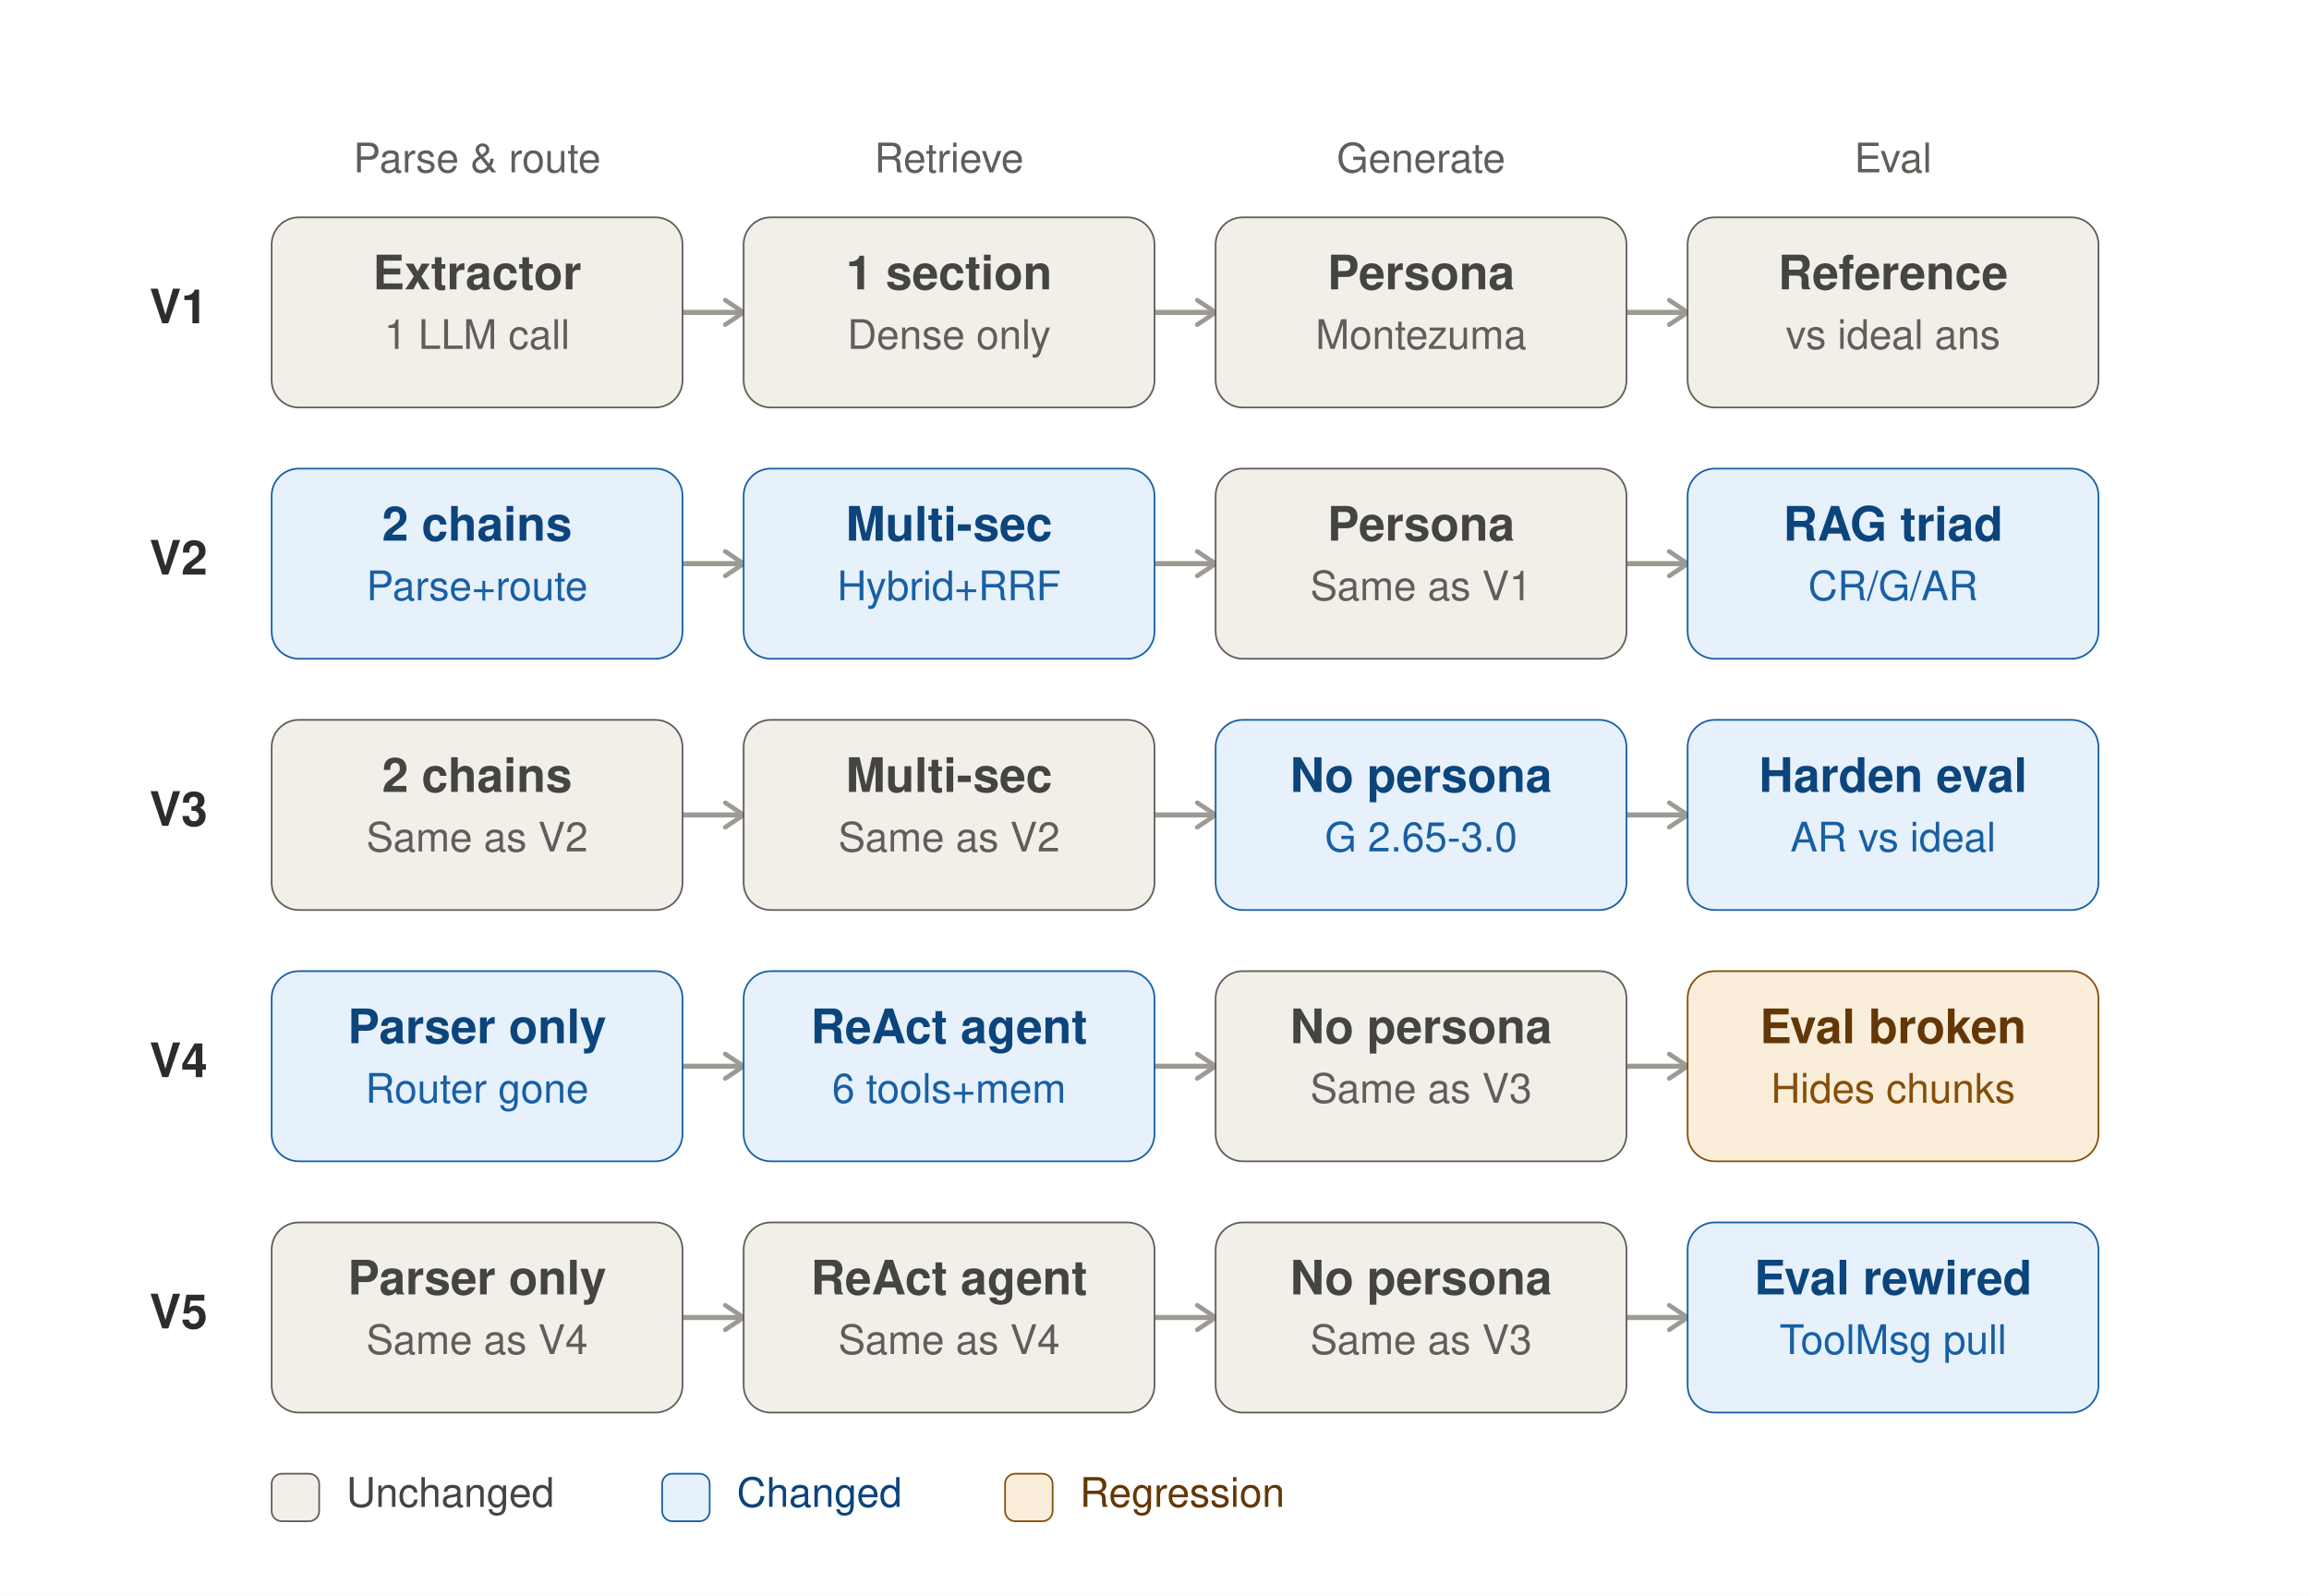
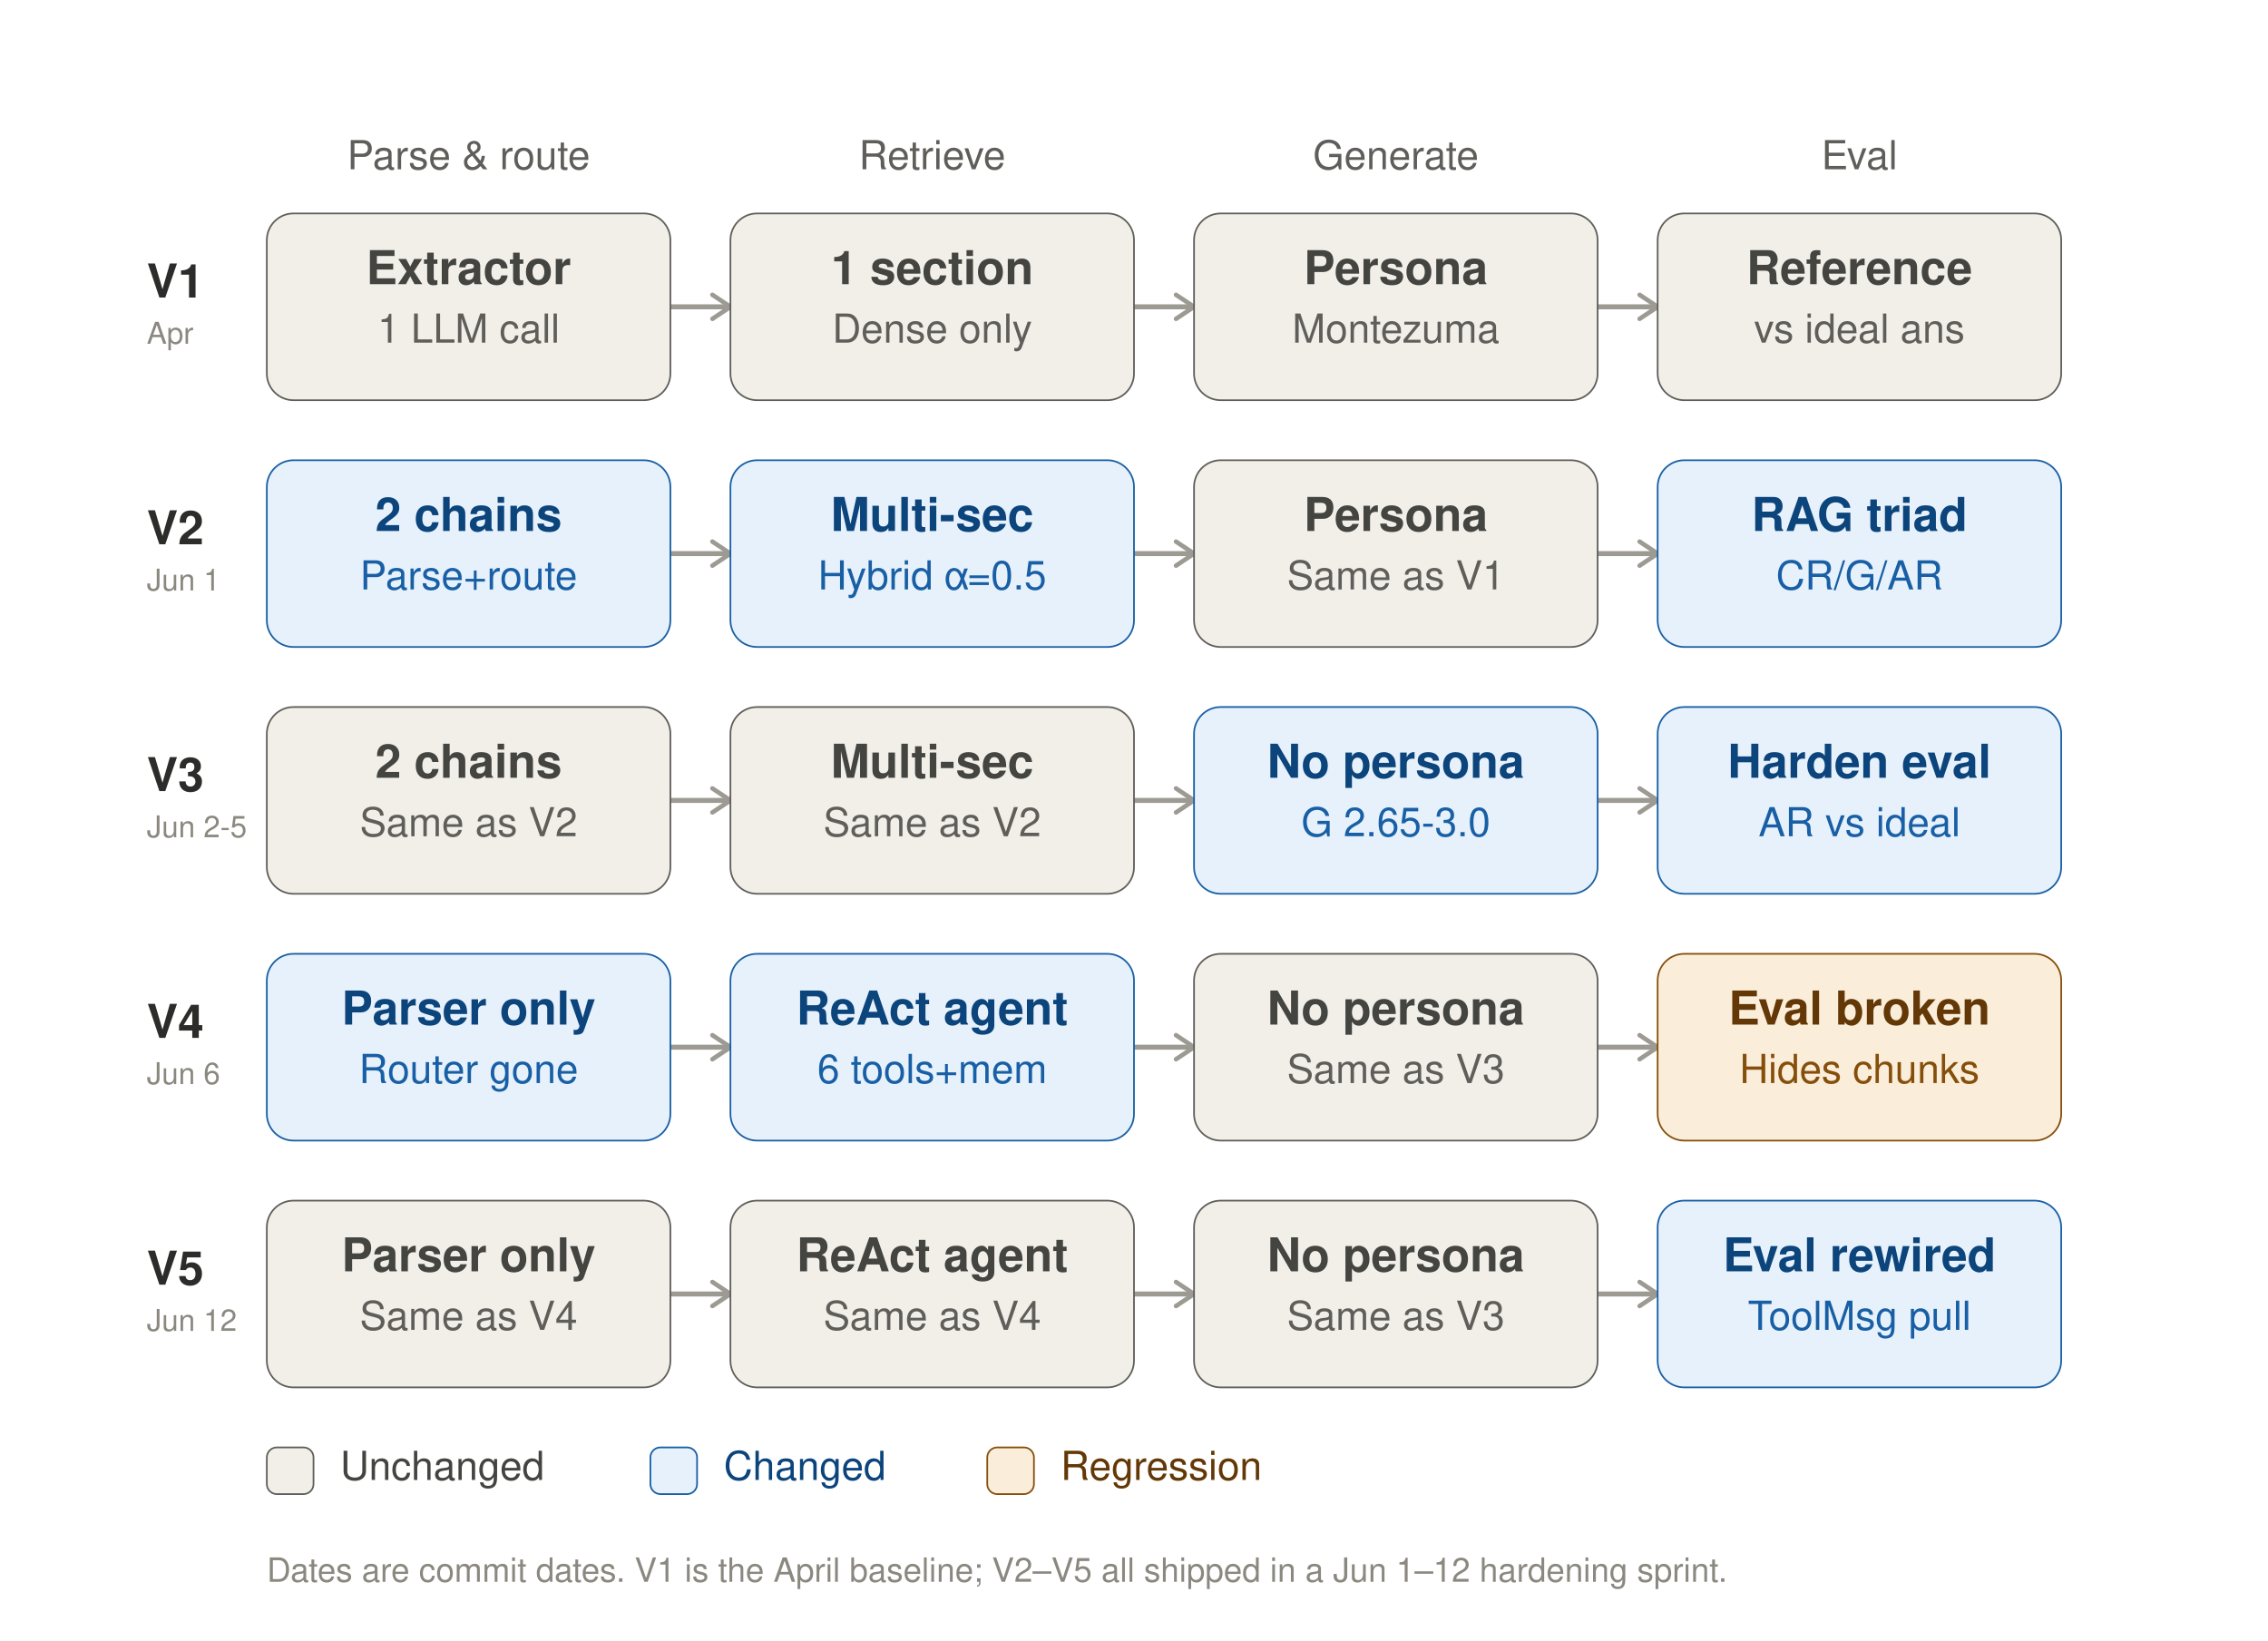
- <svg xmlns="http://www.w3.org/2000/svg" width="680" height="470" viewBox="0 0 680 470" font-family="Helvetica, Arial, sans-serif">
+ <svg xmlns="http://www.w3.org/2000/svg" width="680" height="492" viewBox="0 0 680 492" font-family="Helvetica, Arial, sans-serif">
  <defs>
    <marker id="arrow" viewBox="0 0 10 10" refX="8" refY="5" markerWidth="6" markerHeight="6" orient="auto-start-reverse">
      <path d="M2 1L8 5L2 9" fill="none" stroke="#9c9a92" stroke-width="1.5" stroke-linecap="round" stroke-linejoin="round" />
    </marker>
  </defs>
-   <rect x="0" y="0" width="680" height="470" fill="#ffffff" />
+   <rect x="0" y="0" width="680" height="492" fill="#ffffff" />
  <text x="140.5" y="48" text-anchor="middle" dominant-baseline="central" font-size="12" fill="#5F5E5A">Parse &amp; route</text>
  <text x="279.5" y="48" text-anchor="middle" dominant-baseline="central" font-size="12" fill="#5F5E5A">Retrieve</text>
  <text x="418.5" y="48" text-anchor="middle" dominant-baseline="central" font-size="12" fill="#5F5E5A">Generate</text>
  <text x="557.5" y="48" text-anchor="middle" dominant-baseline="central" font-size="12" fill="#5F5E5A">Eval</text>
-   <text x="44" y="92" dominant-baseline="central" font-size="14" font-weight="600" fill="#2C2C2A">V1</text>
+   <text x="44" y="86" dominant-baseline="central" font-size="14" font-weight="600" fill="#2C2C2A">V1</text>
+   <text x="44" y="101" dominant-baseline="central" font-size="9" fill="#8a887f">Apr</text>
  <line x1="201" y1="92" x2="219" y2="92" stroke="#9c9a92" stroke-width="1.5" marker-end="url(#arrow)" />
  <line x1="340" y1="92" x2="358" y2="92" stroke="#9c9a92" stroke-width="1.5" marker-end="url(#arrow)" />
  <line x1="479" y1="92" x2="497" y2="92" stroke="#9c9a92" stroke-width="1.5" marker-end="url(#arrow)" />
  <g>
    <rect x="80" y="64" width="121" height="56" rx="8" fill="#F1EFE8" stroke="#5F5E5A" stroke-width="0.5" />
    <text x="140.5" y="82" text-anchor="middle" dominant-baseline="central" font-size="14" font-weight="600" fill="#444441">Extractor</text>
    <text x="140.5" y="100" text-anchor="middle" dominant-baseline="central" font-size="12" fill="#5F5E5A">1 LLM call</text>
  </g>
  <g>
    <rect x="219" y="64" width="121" height="56" rx="8" fill="#F1EFE8" stroke="#5F5E5A" stroke-width="0.5" />
    <text x="279.5" y="82" text-anchor="middle" dominant-baseline="central" font-size="14" font-weight="600" fill="#444441">1 section</text>
    <text x="279.5" y="100" text-anchor="middle" dominant-baseline="central" font-size="12" fill="#5F5E5A">Dense only</text>
  </g>
  <g>
    <rect x="358" y="64" width="121" height="56" rx="8" fill="#F1EFE8" stroke="#5F5E5A" stroke-width="0.5" />
    <text x="418.5" y="82" text-anchor="middle" dominant-baseline="central" font-size="14" font-weight="600" fill="#444441">Persona</text>
    <text x="418.5" y="100" text-anchor="middle" dominant-baseline="central" font-size="12" fill="#5F5E5A">Montezuma</text>
  </g>
  <g>
    <rect x="497" y="64" width="121" height="56" rx="8" fill="#F1EFE8" stroke="#5F5E5A" stroke-width="0.5" />
    <text x="557.5" y="82" text-anchor="middle" dominant-baseline="central" font-size="14" font-weight="600" fill="#444441">Reference</text>
    <text x="557.5" y="100" text-anchor="middle" dominant-baseline="central" font-size="12" fill="#5F5E5A">vs ideal ans</text>
  </g>
-   <text x="44" y="166" dominant-baseline="central" font-size="14" font-weight="600" fill="#2C2C2A">V2</text>
+   <text x="44" y="160" dominant-baseline="central" font-size="14" font-weight="600" fill="#2C2C2A">V2</text>
+   <text x="44" y="175" dominant-baseline="central" font-size="9" fill="#8a887f">Jun 1</text>
  <line x1="201" y1="166" x2="219" y2="166" stroke="#9c9a92" stroke-width="1.5" marker-end="url(#arrow)" />
  <line x1="340" y1="166" x2="358" y2="166" stroke="#9c9a92" stroke-width="1.5" marker-end="url(#arrow)" />
  <line x1="479" y1="166" x2="497" y2="166" stroke="#9c9a92" stroke-width="1.5" marker-end="url(#arrow)" />
  <g>
    <rect x="80" y="138" width="121" height="56" rx="8" fill="#E6F1FB" stroke="#185FA5" stroke-width="0.5" />
    <text x="140.5" y="156" text-anchor="middle" dominant-baseline="central" font-size="14" font-weight="600" fill="#0C447C">2 chains</text>
    <text x="140.5" y="174" text-anchor="middle" dominant-baseline="central" font-size="12" fill="#185FA5">Parse+route</text>
  </g>
  <g>
    <rect x="219" y="138" width="121" height="56" rx="8" fill="#E6F1FB" stroke="#185FA5" stroke-width="0.5" />
    <text x="279.5" y="156" text-anchor="middle" dominant-baseline="central" font-size="14" font-weight="600" fill="#0C447C">Multi-sec</text>
-     <text x="279.5" y="174" text-anchor="middle" dominant-baseline="central" font-size="12" fill="#185FA5">Hybrid+RRF</text>
+     <text x="279.5" y="174" text-anchor="middle" dominant-baseline="central" font-size="12" fill="#185FA5">Hybrid α=0.5</text>
  </g>
  <g>
    <rect x="358" y="138" width="121" height="56" rx="8" fill="#F1EFE8" stroke="#5F5E5A" stroke-width="0.5" />
    <text x="418.5" y="156" text-anchor="middle" dominant-baseline="central" font-size="14" font-weight="600" fill="#444441">Persona</text>
    <text x="418.5" y="174" text-anchor="middle" dominant-baseline="central" font-size="12" fill="#5F5E5A">Same as V1</text>
  </g>
  <g>
    <rect x="497" y="138" width="121" height="56" rx="8" fill="#E6F1FB" stroke="#185FA5" stroke-width="0.5" />
    <text x="557.5" y="156" text-anchor="middle" dominant-baseline="central" font-size="14" font-weight="600" fill="#0C447C">RAG triad</text>
    <text x="557.5" y="174" text-anchor="middle" dominant-baseline="central" font-size="12" fill="#185FA5">CR/G/AR</text>
  </g>
-   <text x="44" y="240" dominant-baseline="central" font-size="14" font-weight="600" fill="#2C2C2A">V3</text>
+   <text x="44" y="234" dominant-baseline="central" font-size="14" font-weight="600" fill="#2C2C2A">V3</text>
+   <text x="44" y="249" dominant-baseline="central" font-size="9" fill="#8a887f">Jun 2-5</text>
  <line x1="201" y1="240" x2="219" y2="240" stroke="#9c9a92" stroke-width="1.5" marker-end="url(#arrow)" />
  <line x1="340" y1="240" x2="358" y2="240" stroke="#9c9a92" stroke-width="1.5" marker-end="url(#arrow)" />
  <line x1="479" y1="240" x2="497" y2="240" stroke="#9c9a92" stroke-width="1.5" marker-end="url(#arrow)" />
  <g>
    <rect x="80" y="212" width="121" height="56" rx="8" fill="#F1EFE8" stroke="#5F5E5A" stroke-width="0.5" />
    <text x="140.5" y="230" text-anchor="middle" dominant-baseline="central" font-size="14" font-weight="600" fill="#444441">2 chains</text>
    <text x="140.5" y="248" text-anchor="middle" dominant-baseline="central" font-size="12" fill="#5F5E5A">Same as V2</text>
  </g>
  <g>
    <rect x="219" y="212" width="121" height="56" rx="8" fill="#F1EFE8" stroke="#5F5E5A" stroke-width="0.5" />
    <text x="279.5" y="230" text-anchor="middle" dominant-baseline="central" font-size="14" font-weight="600" fill="#444441">Multi-sec</text>
    <text x="279.5" y="248" text-anchor="middle" dominant-baseline="central" font-size="12" fill="#5F5E5A">Same as V2</text>
  </g>
  <g>
    <rect x="358" y="212" width="121" height="56" rx="8" fill="#E6F1FB" stroke="#185FA5" stroke-width="0.5" />
    <text x="418.5" y="230" text-anchor="middle" dominant-baseline="central" font-size="14" font-weight="600" fill="#0C447C">No persona</text>
    <text x="418.5" y="248" text-anchor="middle" dominant-baseline="central" font-size="12" fill="#185FA5">G 2.65-3.0</text>
  </g>
  <g>
    <rect x="497" y="212" width="121" height="56" rx="8" fill="#E6F1FB" stroke="#185FA5" stroke-width="0.5" />
    <text x="557.5" y="230" text-anchor="middle" dominant-baseline="central" font-size="14" font-weight="600" fill="#0C447C">Harden eval</text>
    <text x="557.5" y="248" text-anchor="middle" dominant-baseline="central" font-size="12" fill="#185FA5">AR vs ideal</text>
  </g>
-   <text x="44" y="314" dominant-baseline="central" font-size="14" font-weight="600" fill="#2C2C2A">V4</text>
+   <text x="44" y="308" dominant-baseline="central" font-size="14" font-weight="600" fill="#2C2C2A">V4</text>
+   <text x="44" y="323" dominant-baseline="central" font-size="9" fill="#8a887f">Jun 6</text>
  <line x1="201" y1="314" x2="219" y2="314" stroke="#9c9a92" stroke-width="1.5" marker-end="url(#arrow)" />
  <line x1="340" y1="314" x2="358" y2="314" stroke="#9c9a92" stroke-width="1.5" marker-end="url(#arrow)" />
  <line x1="479" y1="314" x2="497" y2="314" stroke="#9c9a92" stroke-width="1.5" marker-end="url(#arrow)" />
  <g>
    <rect x="80" y="286" width="121" height="56" rx="8" fill="#E6F1FB" stroke="#185FA5" stroke-width="0.5" />
    <text x="140.5" y="304" text-anchor="middle" dominant-baseline="central" font-size="14" font-weight="600" fill="#0C447C">Parser only</text>
    <text x="140.5" y="322" text-anchor="middle" dominant-baseline="central" font-size="12" fill="#185FA5">Router gone</text>
  </g>
  <g>
    <rect x="219" y="286" width="121" height="56" rx="8" fill="#E6F1FB" stroke="#185FA5" stroke-width="0.5" />
    <text x="279.5" y="304" text-anchor="middle" dominant-baseline="central" font-size="14" font-weight="600" fill="#0C447C">ReAct agent</text>
    <text x="279.5" y="322" text-anchor="middle" dominant-baseline="central" font-size="12" fill="#185FA5">6 tools+mem</text>
  </g>
  <g>
    <rect x="358" y="286" width="121" height="56" rx="8" fill="#F1EFE8" stroke="#5F5E5A" stroke-width="0.5" />
    <text x="418.5" y="304" text-anchor="middle" dominant-baseline="central" font-size="14" font-weight="600" fill="#444441">No persona</text>
    <text x="418.5" y="322" text-anchor="middle" dominant-baseline="central" font-size="12" fill="#5F5E5A">Same as V3</text>
  </g>
  <g>
    <rect x="497" y="286" width="121" height="56" rx="8" fill="#FAEEDA" stroke="#854F0B" stroke-width="0.5" />
    <text x="557.5" y="304" text-anchor="middle" dominant-baseline="central" font-size="14" font-weight="600" fill="#633806">Eval broken</text>
    <text x="557.5" y="322" text-anchor="middle" dominant-baseline="central" font-size="12" fill="#854F0B">Hides chunks</text>
  </g>
-   <text x="44" y="388" dominant-baseline="central" font-size="14" font-weight="600" fill="#2C2C2A">V5</text>
+   <text x="44" y="382" dominant-baseline="central" font-size="14" font-weight="600" fill="#2C2C2A">V5</text>
+   <text x="44" y="397" dominant-baseline="central" font-size="9" fill="#8a887f">Jun 12</text>
  <line x1="201" y1="388" x2="219" y2="388" stroke="#9c9a92" stroke-width="1.5" marker-end="url(#arrow)" />
  <line x1="340" y1="388" x2="358" y2="388" stroke="#9c9a92" stroke-width="1.5" marker-end="url(#arrow)" />
  <line x1="479" y1="388" x2="497" y2="388" stroke="#9c9a92" stroke-width="1.5" marker-end="url(#arrow)" />
  <g>
    <rect x="80" y="360" width="121" height="56" rx="8" fill="#F1EFE8" stroke="#5F5E5A" stroke-width="0.5" />
    <text x="140.5" y="378" text-anchor="middle" dominant-baseline="central" font-size="14" font-weight="600" fill="#444441">Parser only</text>
    <text x="140.5" y="396" text-anchor="middle" dominant-baseline="central" font-size="12" fill="#5F5E5A">Same as V4</text>
  </g>
  <g>
    <rect x="219" y="360" width="121" height="56" rx="8" fill="#F1EFE8" stroke="#5F5E5A" stroke-width="0.5" />
    <text x="279.5" y="378" text-anchor="middle" dominant-baseline="central" font-size="14" font-weight="600" fill="#444441">ReAct agent</text>
    <text x="279.5" y="396" text-anchor="middle" dominant-baseline="central" font-size="12" fill="#5F5E5A">Same as V4</text>
  </g>
  <g>
    <rect x="358" y="360" width="121" height="56" rx="8" fill="#F1EFE8" stroke="#5F5E5A" stroke-width="0.5" />
    <text x="418.5" y="378" text-anchor="middle" dominant-baseline="central" font-size="14" font-weight="600" fill="#444441">No persona</text>
    <text x="418.5" y="396" text-anchor="middle" dominant-baseline="central" font-size="12" fill="#5F5E5A">Same as V3</text>
  </g>
  <g>
    <rect x="497" y="360" width="121" height="56" rx="8" fill="#E6F1FB" stroke="#185FA5" stroke-width="0.5" />
    <text x="557.5" y="378" text-anchor="middle" dominant-baseline="central" font-size="14" font-weight="600" fill="#0C447C">Eval rewired</text>
    <text x="557.5" y="396" text-anchor="middle" dominant-baseline="central" font-size="12" fill="#185FA5">ToolMsg pull</text>
  </g>
  <rect x="80" y="434" width="14" height="14" rx="3" fill="#F1EFE8" stroke="#5F5E5A" stroke-width="0.5" />
  <text x="102" y="441" dominant-baseline="central" font-size="12" fill="#444441">Unchanged</text>
  <rect x="195" y="434" width="14" height="14" rx="3" fill="#E6F1FB" stroke="#185FA5" stroke-width="0.5" />
  <text x="217" y="441" dominant-baseline="central" font-size="12" fill="#0C447C">Changed</text>
  <rect x="296" y="434" width="14" height="14" rx="3" fill="#FAEEDA" stroke="#854F0B" stroke-width="0.5" />
  <text x="318" y="441" dominant-baseline="central" font-size="12" fill="#633806">Regression</text>
+   <text x="80" y="472" dominant-baseline="central" font-size="10" fill="#8a887f">Dates are commit dates. V1 is the April baseline; V2–V5 all shipped in a Jun 1–12 hardening sprint.</text>
</svg>
